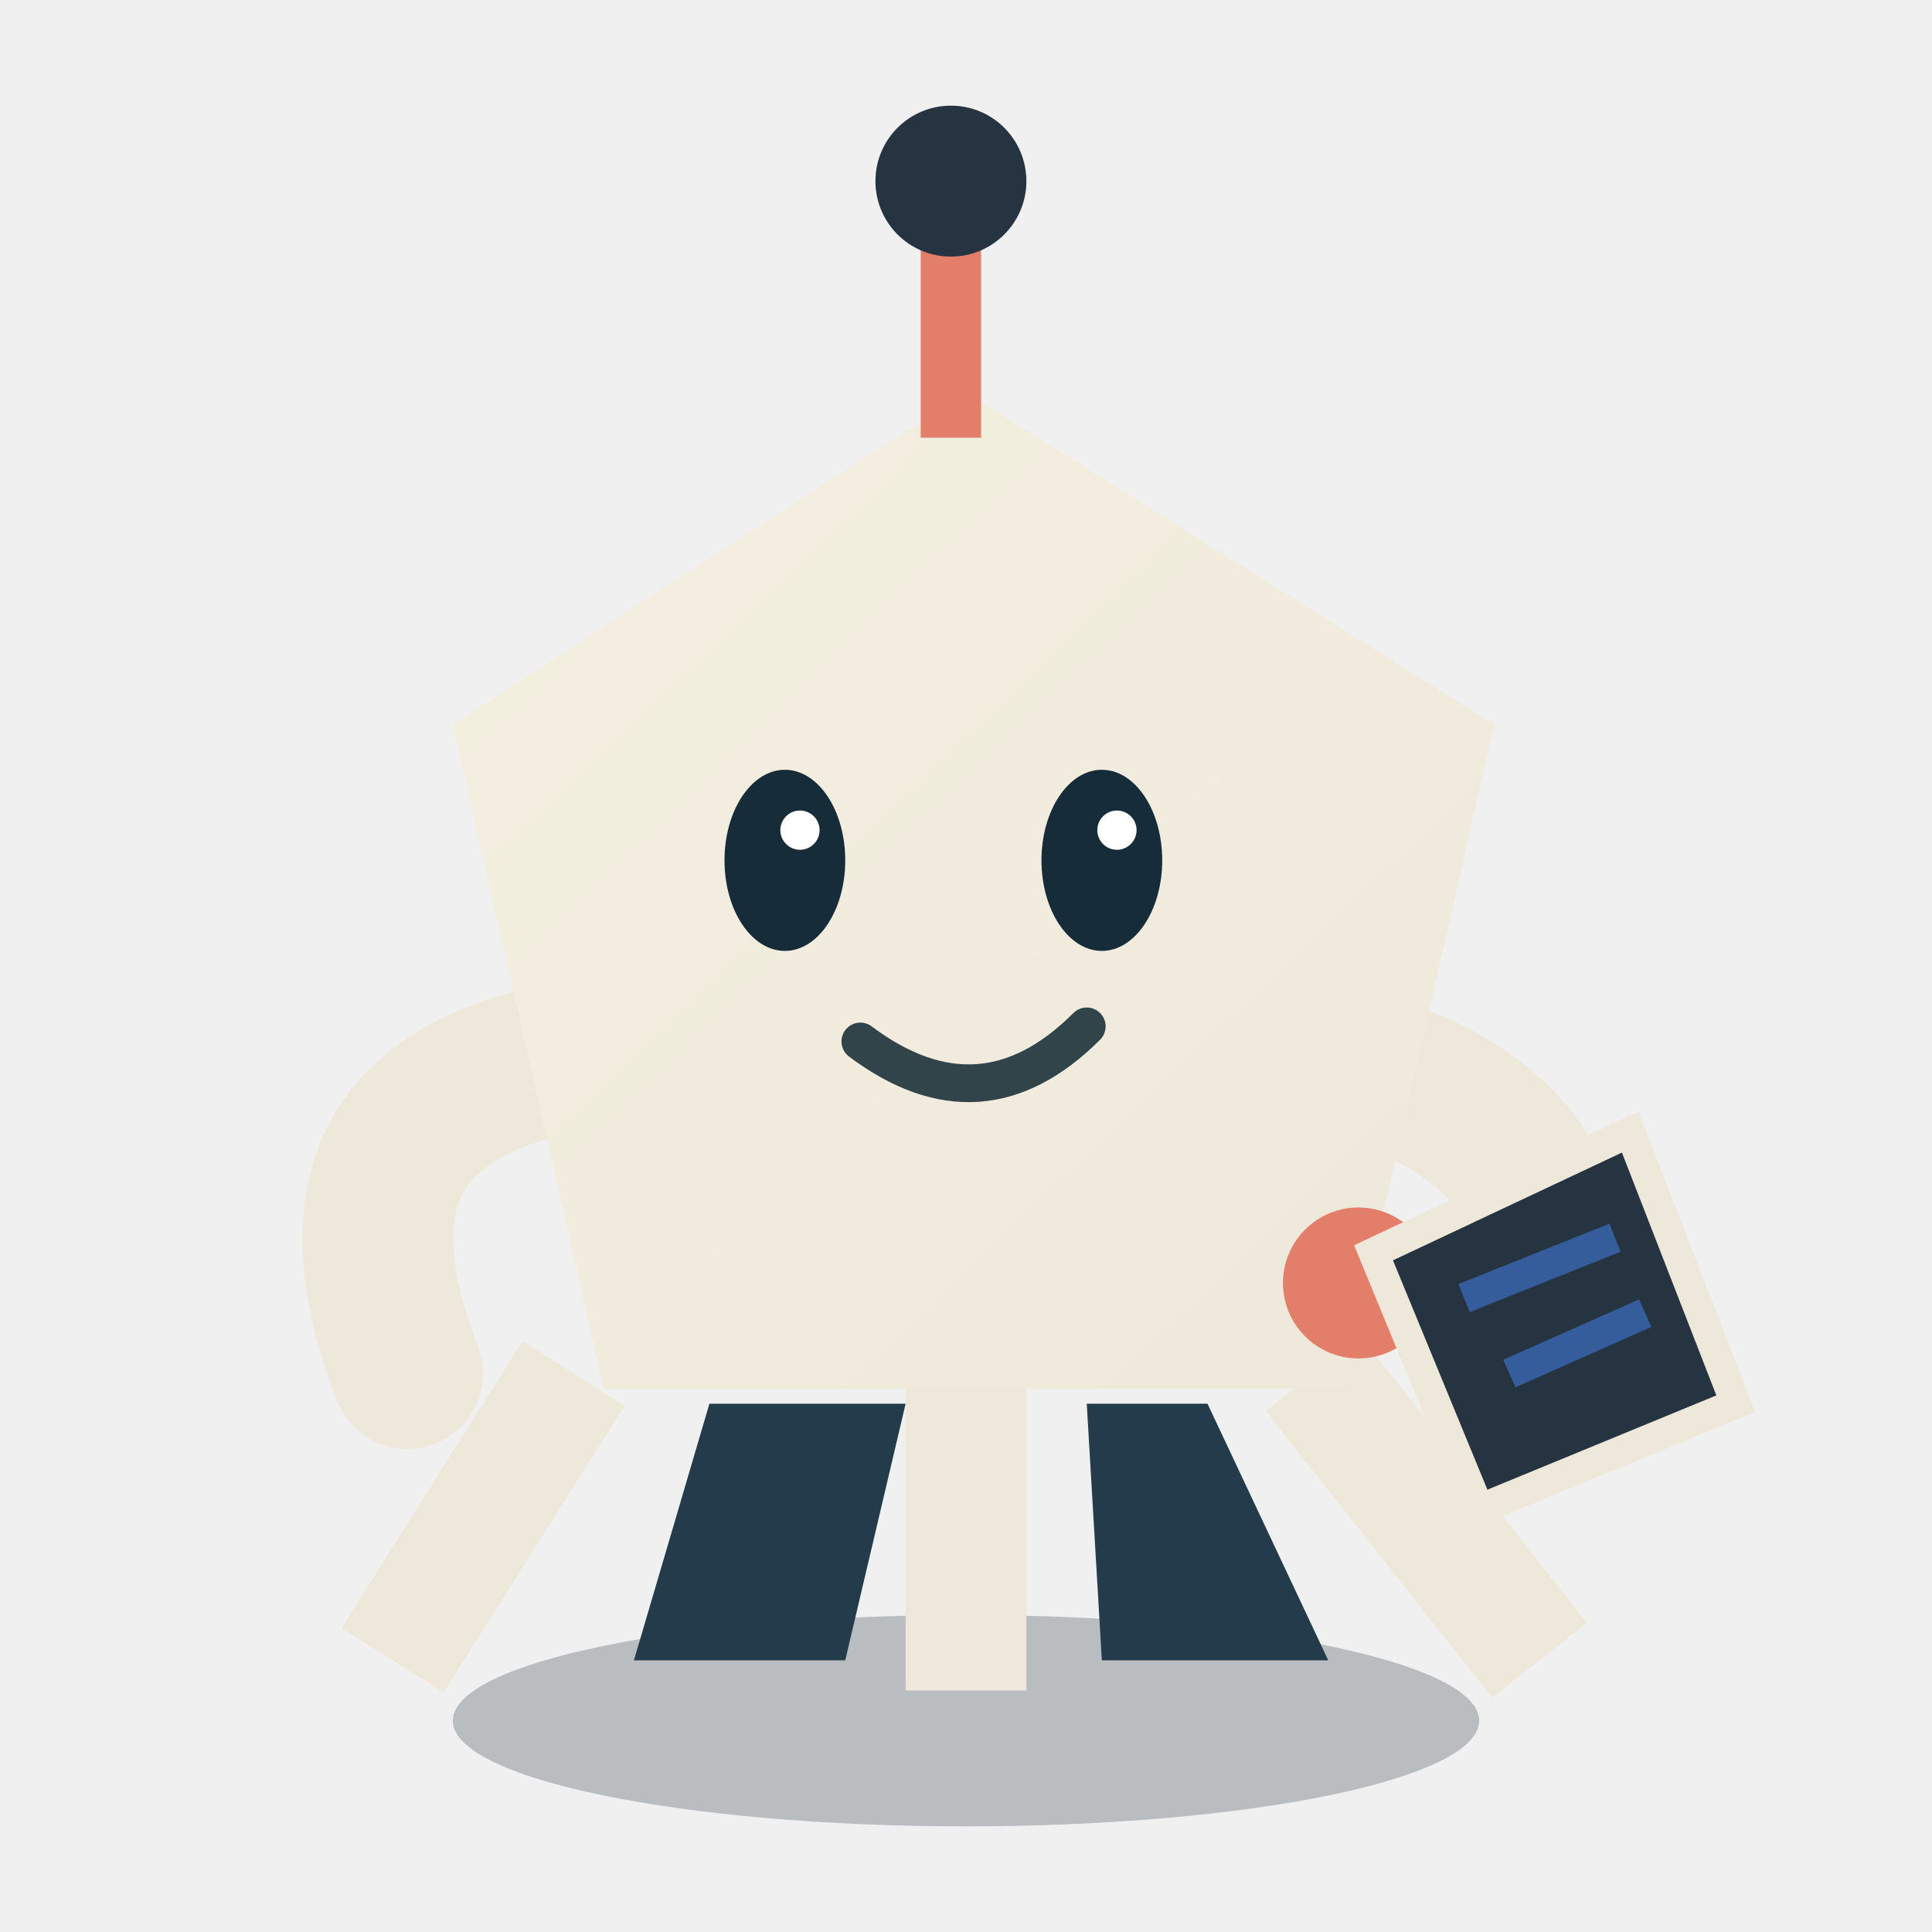
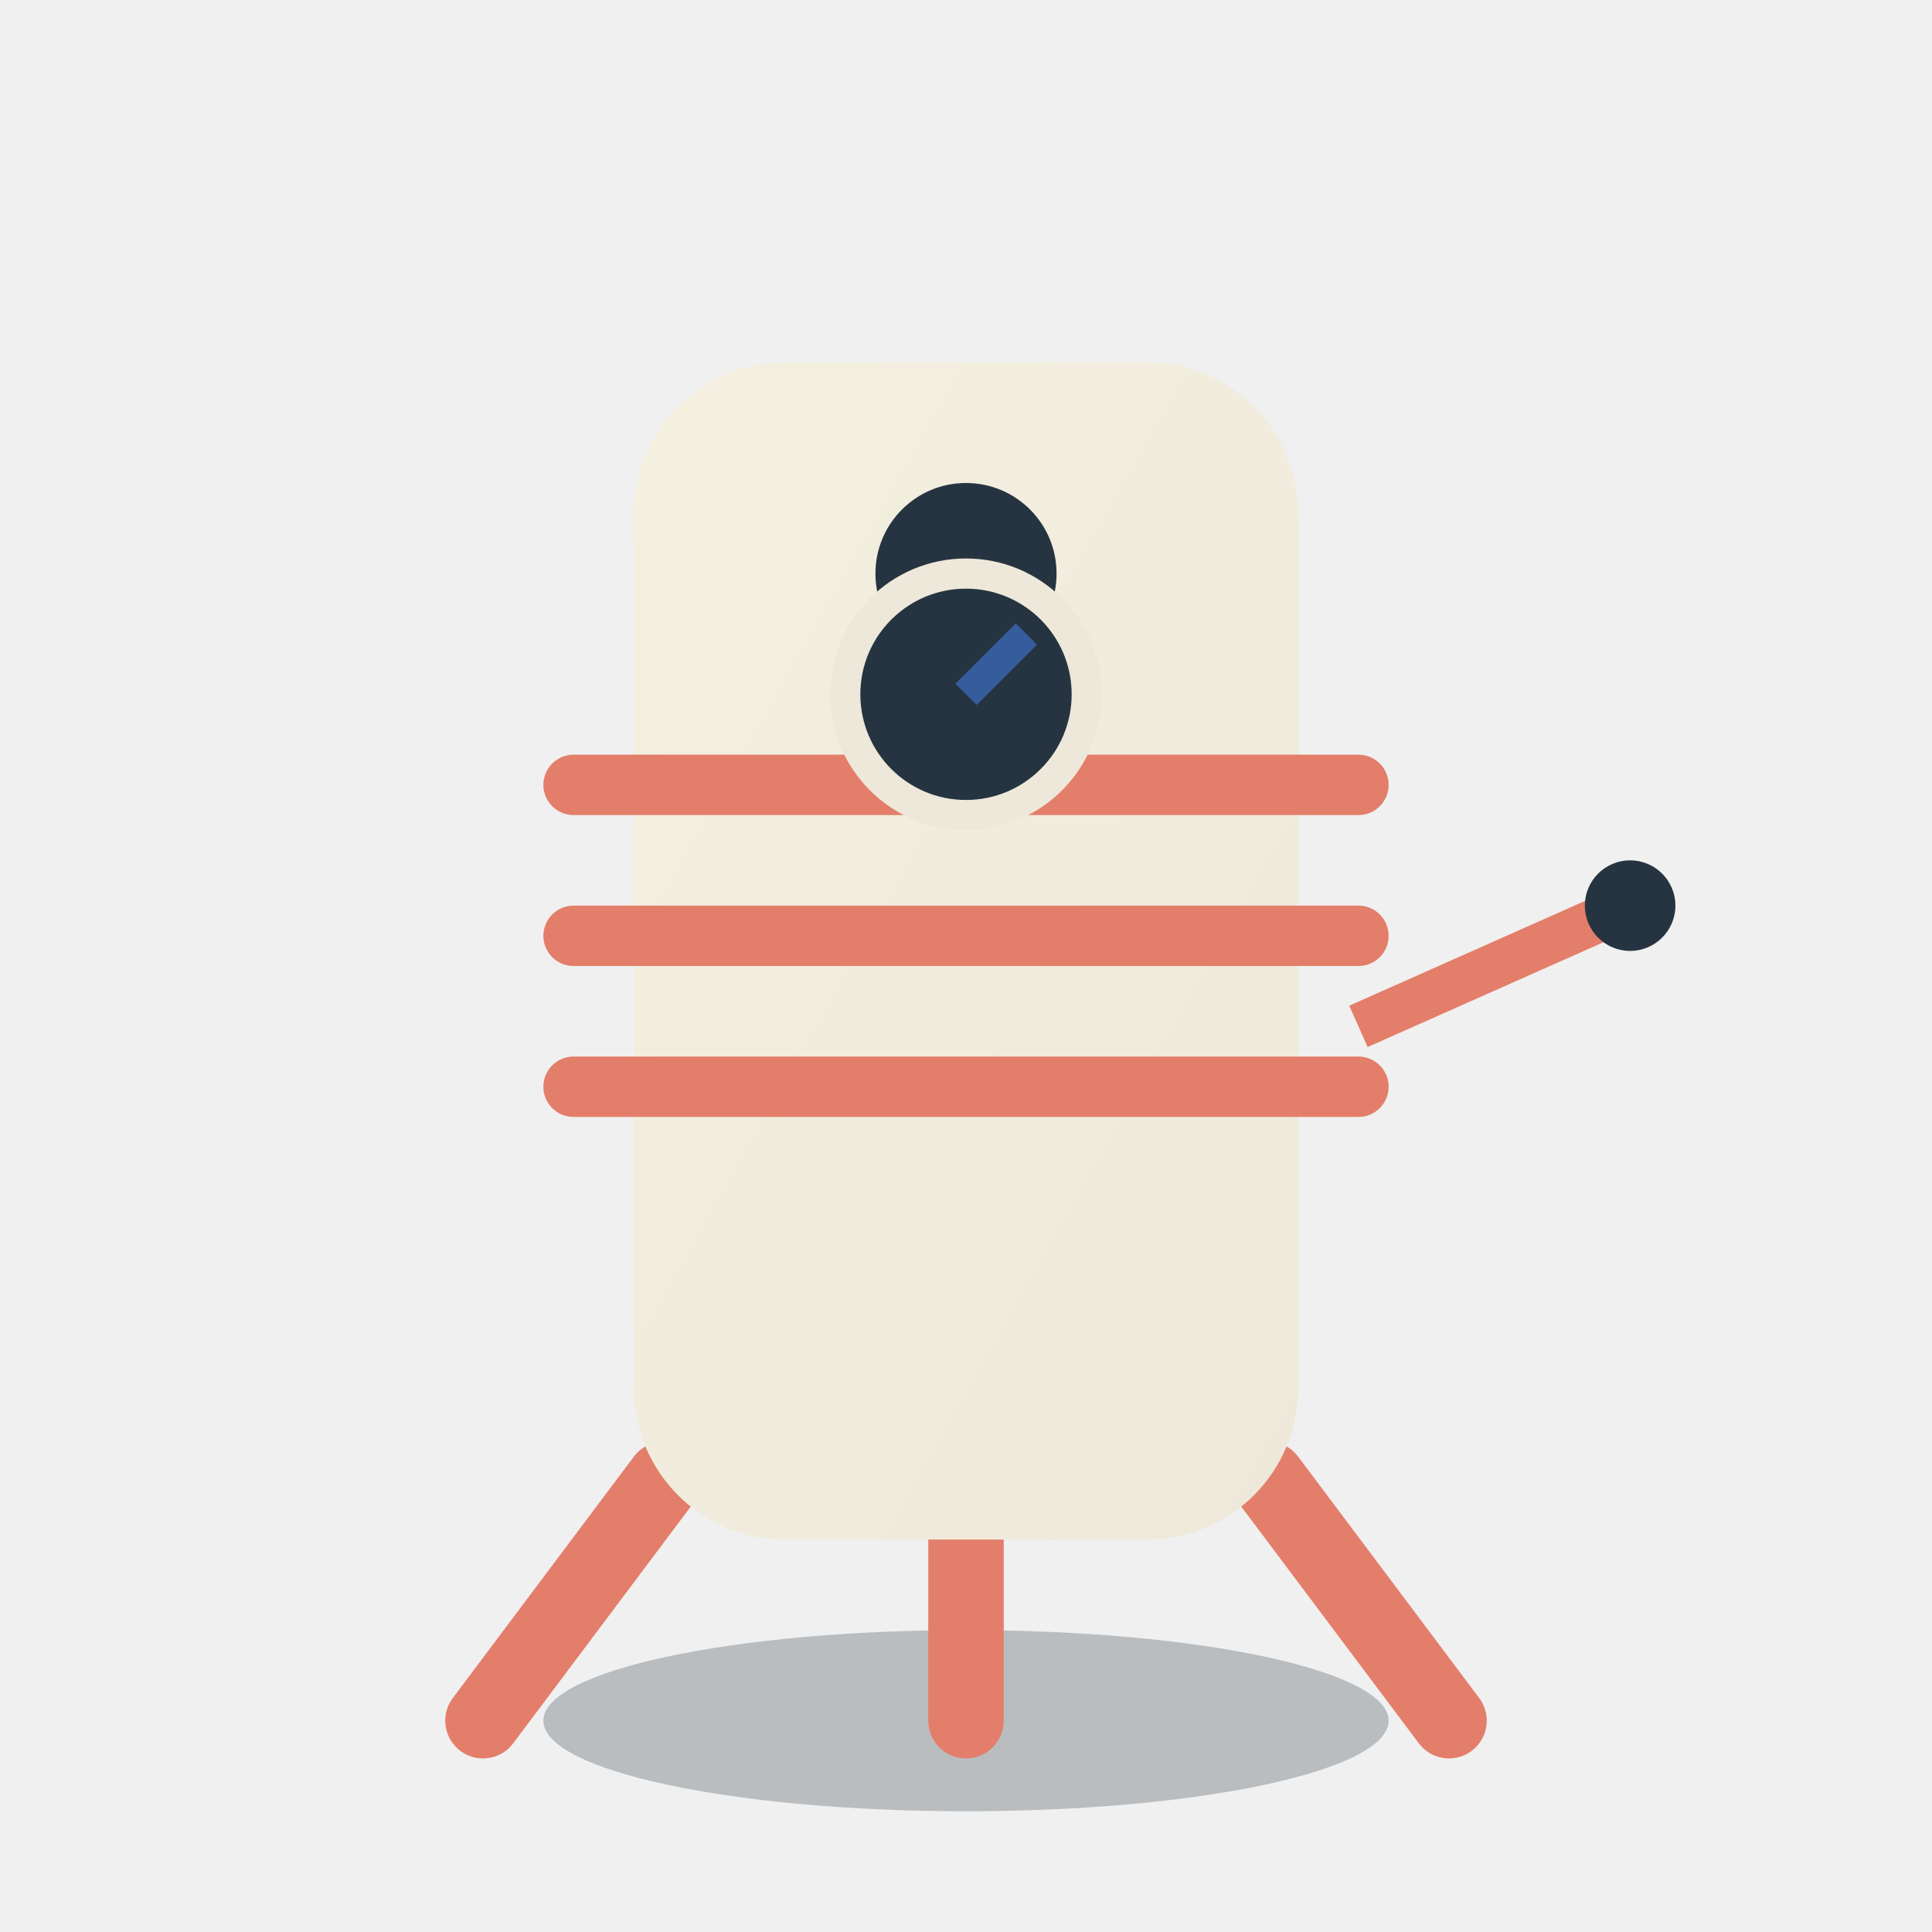
<svg xmlns="http://www.w3.org/2000/svg" width="128" height="128" viewBox="0 0 128 128">
  <defs>
    <linearGradient id="body1" x1="0" y1="0" x2="1" y2="1">
      <stop offset="0" stop-color="#f4f0e0" />
      <stop offset="1" stop-color="#EEE8DA" />
    </linearGradient>
  </defs>
-   <ellipse cx="64" cy="114" rx="34" ry="7" fill="#091726" opacity=".24" />
-   <path d="M47 93l-5 17h14l4-17M72 93l1 17h15l-8-17" fill="#243b4b" />
-   <path d="M38 70Q20 73 27 91M88 70q19 5 13 20" stroke="#EEE8DA" stroke-width="10" fill="none" stroke-linecap="round" />
+   <ellipse cx="64" cy="114" rx="28" ry="6" fill="#091726" opacity=".24" />
+   <path d="M44 98l-12 16M64 102v12M84 98l12 16" stroke="#E37E6A" stroke-width="5" stroke-linecap="round" />
  <g id="shape-1">
-     <path d="M38 91l-12 19M64 91v21M87 91l15 19" stroke="#EEE8DA" stroke-width="8" />
-     <path d="M30 48l34-22 35 22-10 44H40z" fill="url(#body1)" />
+     <rect x="42" y="24" width="44" height="78" rx="10" fill="url(#body1)" />
+     <path d="M38 52h52M38 62h52M38 72h52" stroke="#E37E6A" stroke-width="4" stroke-linecap="round" />
+     <circle cx="64" cy="38" r="6" fill="#253440" />
  </g>
-   <ellipse cx="52" cy="57" rx="4" ry="6" fill="#172c39" />
-   <ellipse cx="73" cy="57" rx="4" ry="6" fill="#172c39" />
-   <circle cx="53" cy="55" r="1.3" fill="#fff" />
-   <circle cx="74" cy="55" r="1.3" fill="#fff" />
-   <path d="M57 69q8 6 15-1" fill="none" stroke="#31444a" stroke-width="2.5" stroke-linecap="round" />
-   <path d="M63 29V15" stroke="#E37E6A" stroke-width="4" />
-   <circle cx="63" cy="12" r="5" fill="#253440" />
-   <circle cx="90" cy="85" r="5" fill="#E37E6A" />
-   <path d="M91 83l17-8 7 18-17 7z" fill="#253440" stroke="#EEE8DA" stroke-width="2" />
-   <path d="M97 86l10-4m-7 9 9-4" stroke="#355C9B" stroke-width="2" />
+   <circle cx="64" cy="46" r="8" fill="#253440" stroke="#EEE8DA" stroke-width="2" />
+   <line x1="64" y1="46" x2="68" y2="42" stroke="#355C9B" stroke-width="2" />
+   <line x1="90" y1="68" x2="108" y2="60" stroke="#E37E6A" stroke-width="3" />
+   <circle cx="108" cy="60" r="3" fill="#253440" />
</svg>
